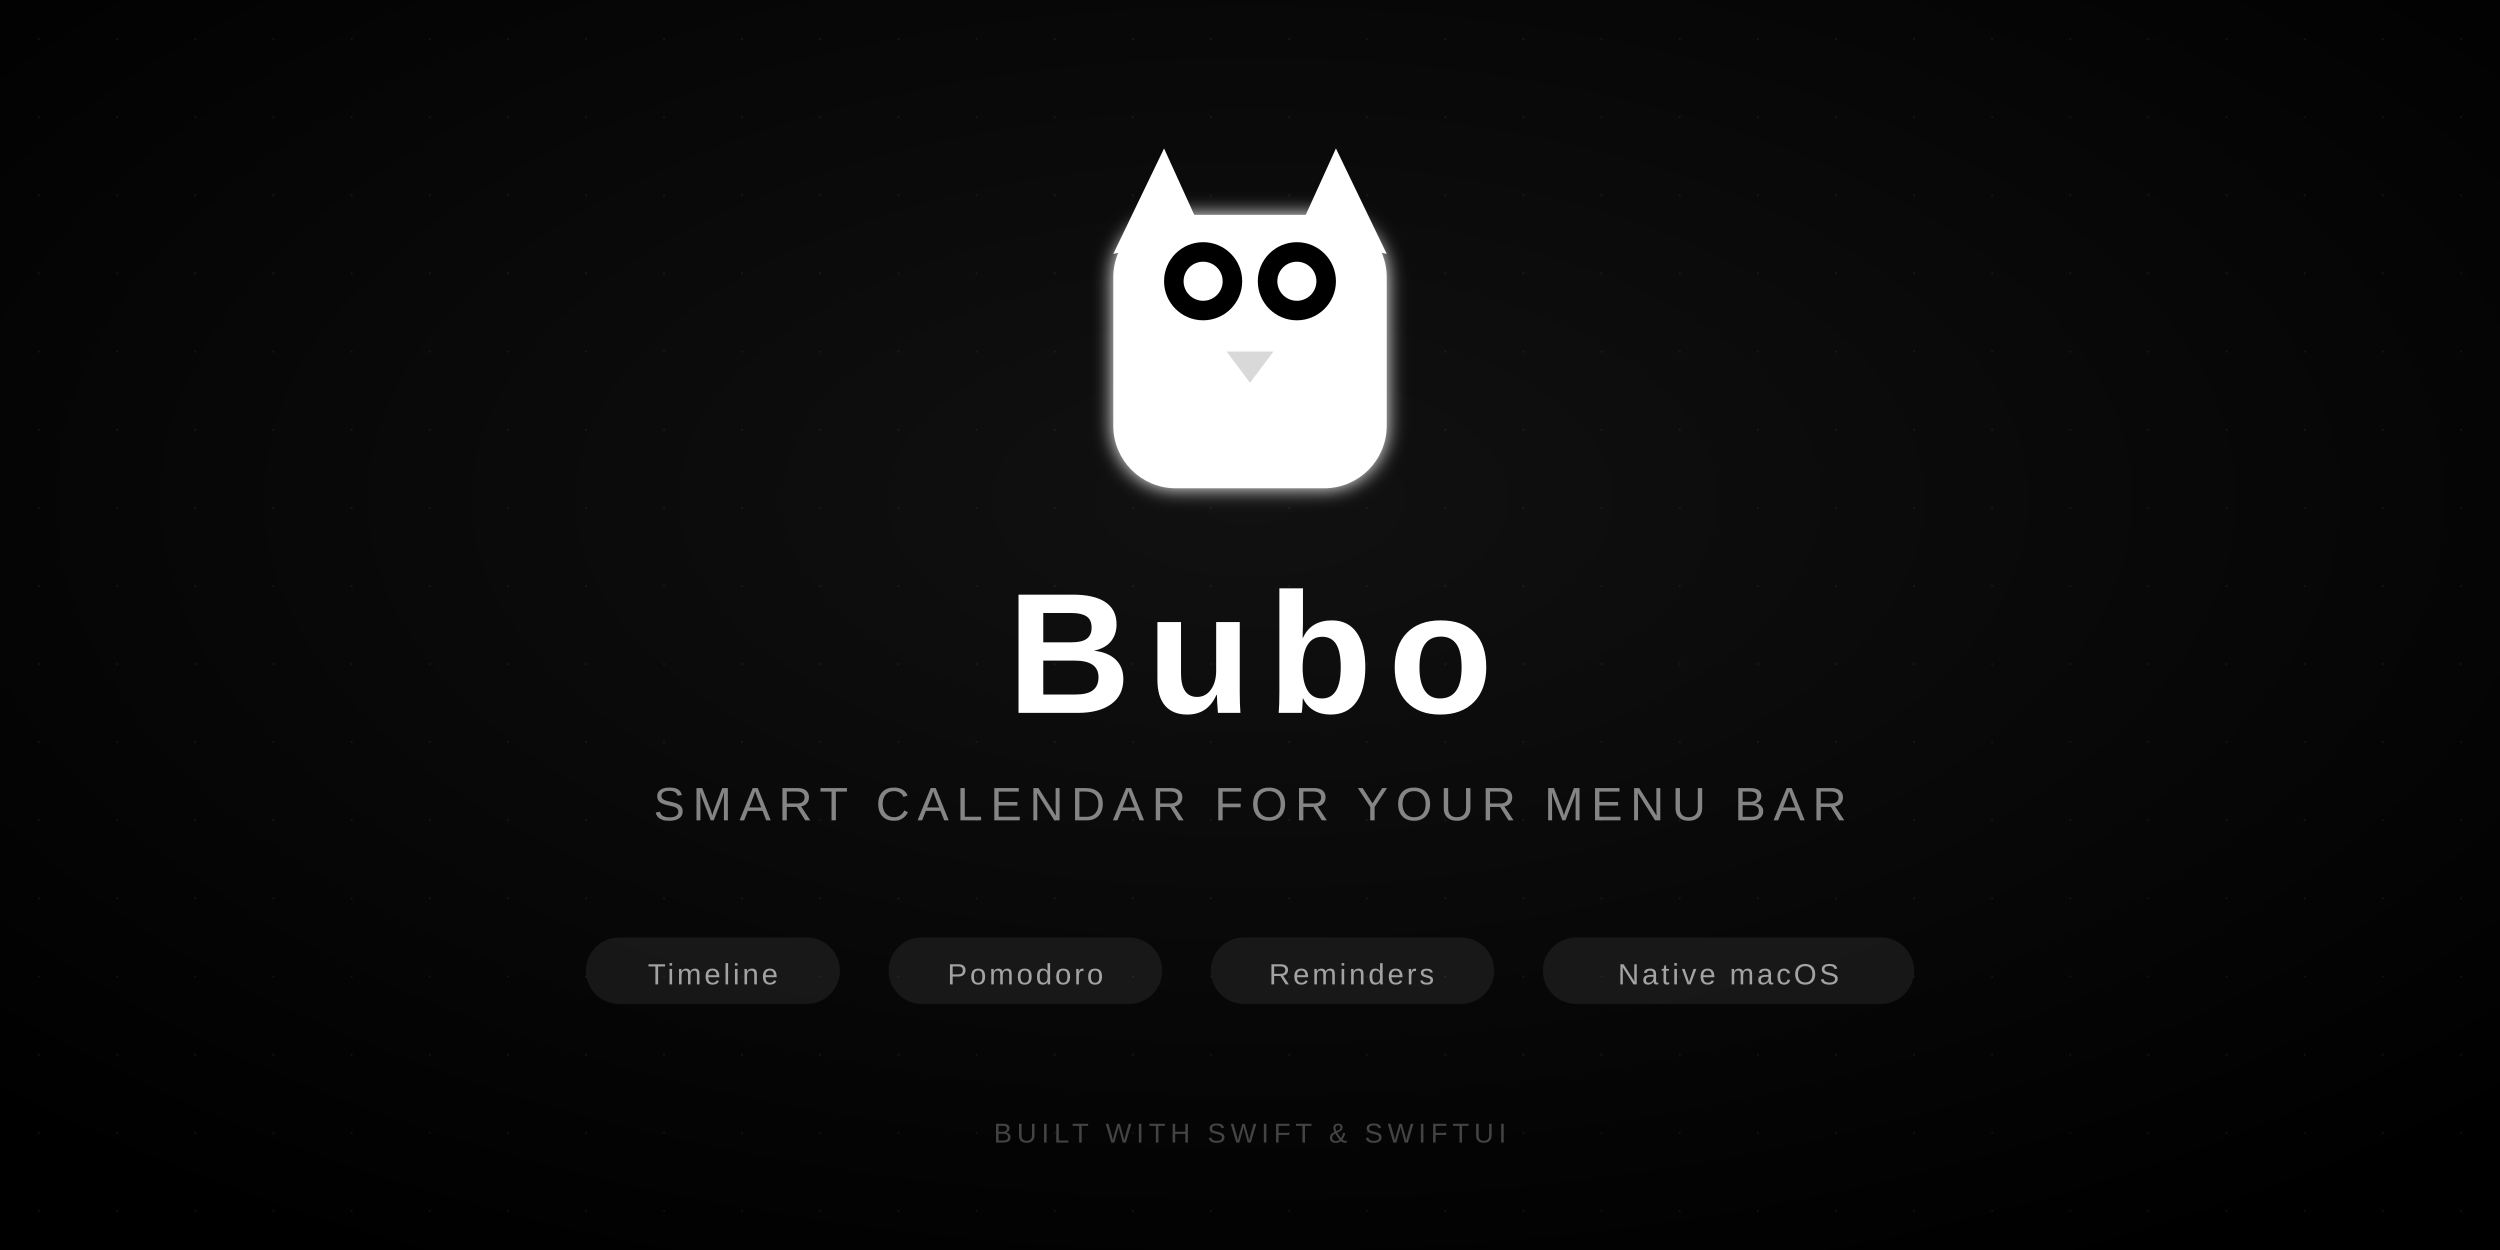
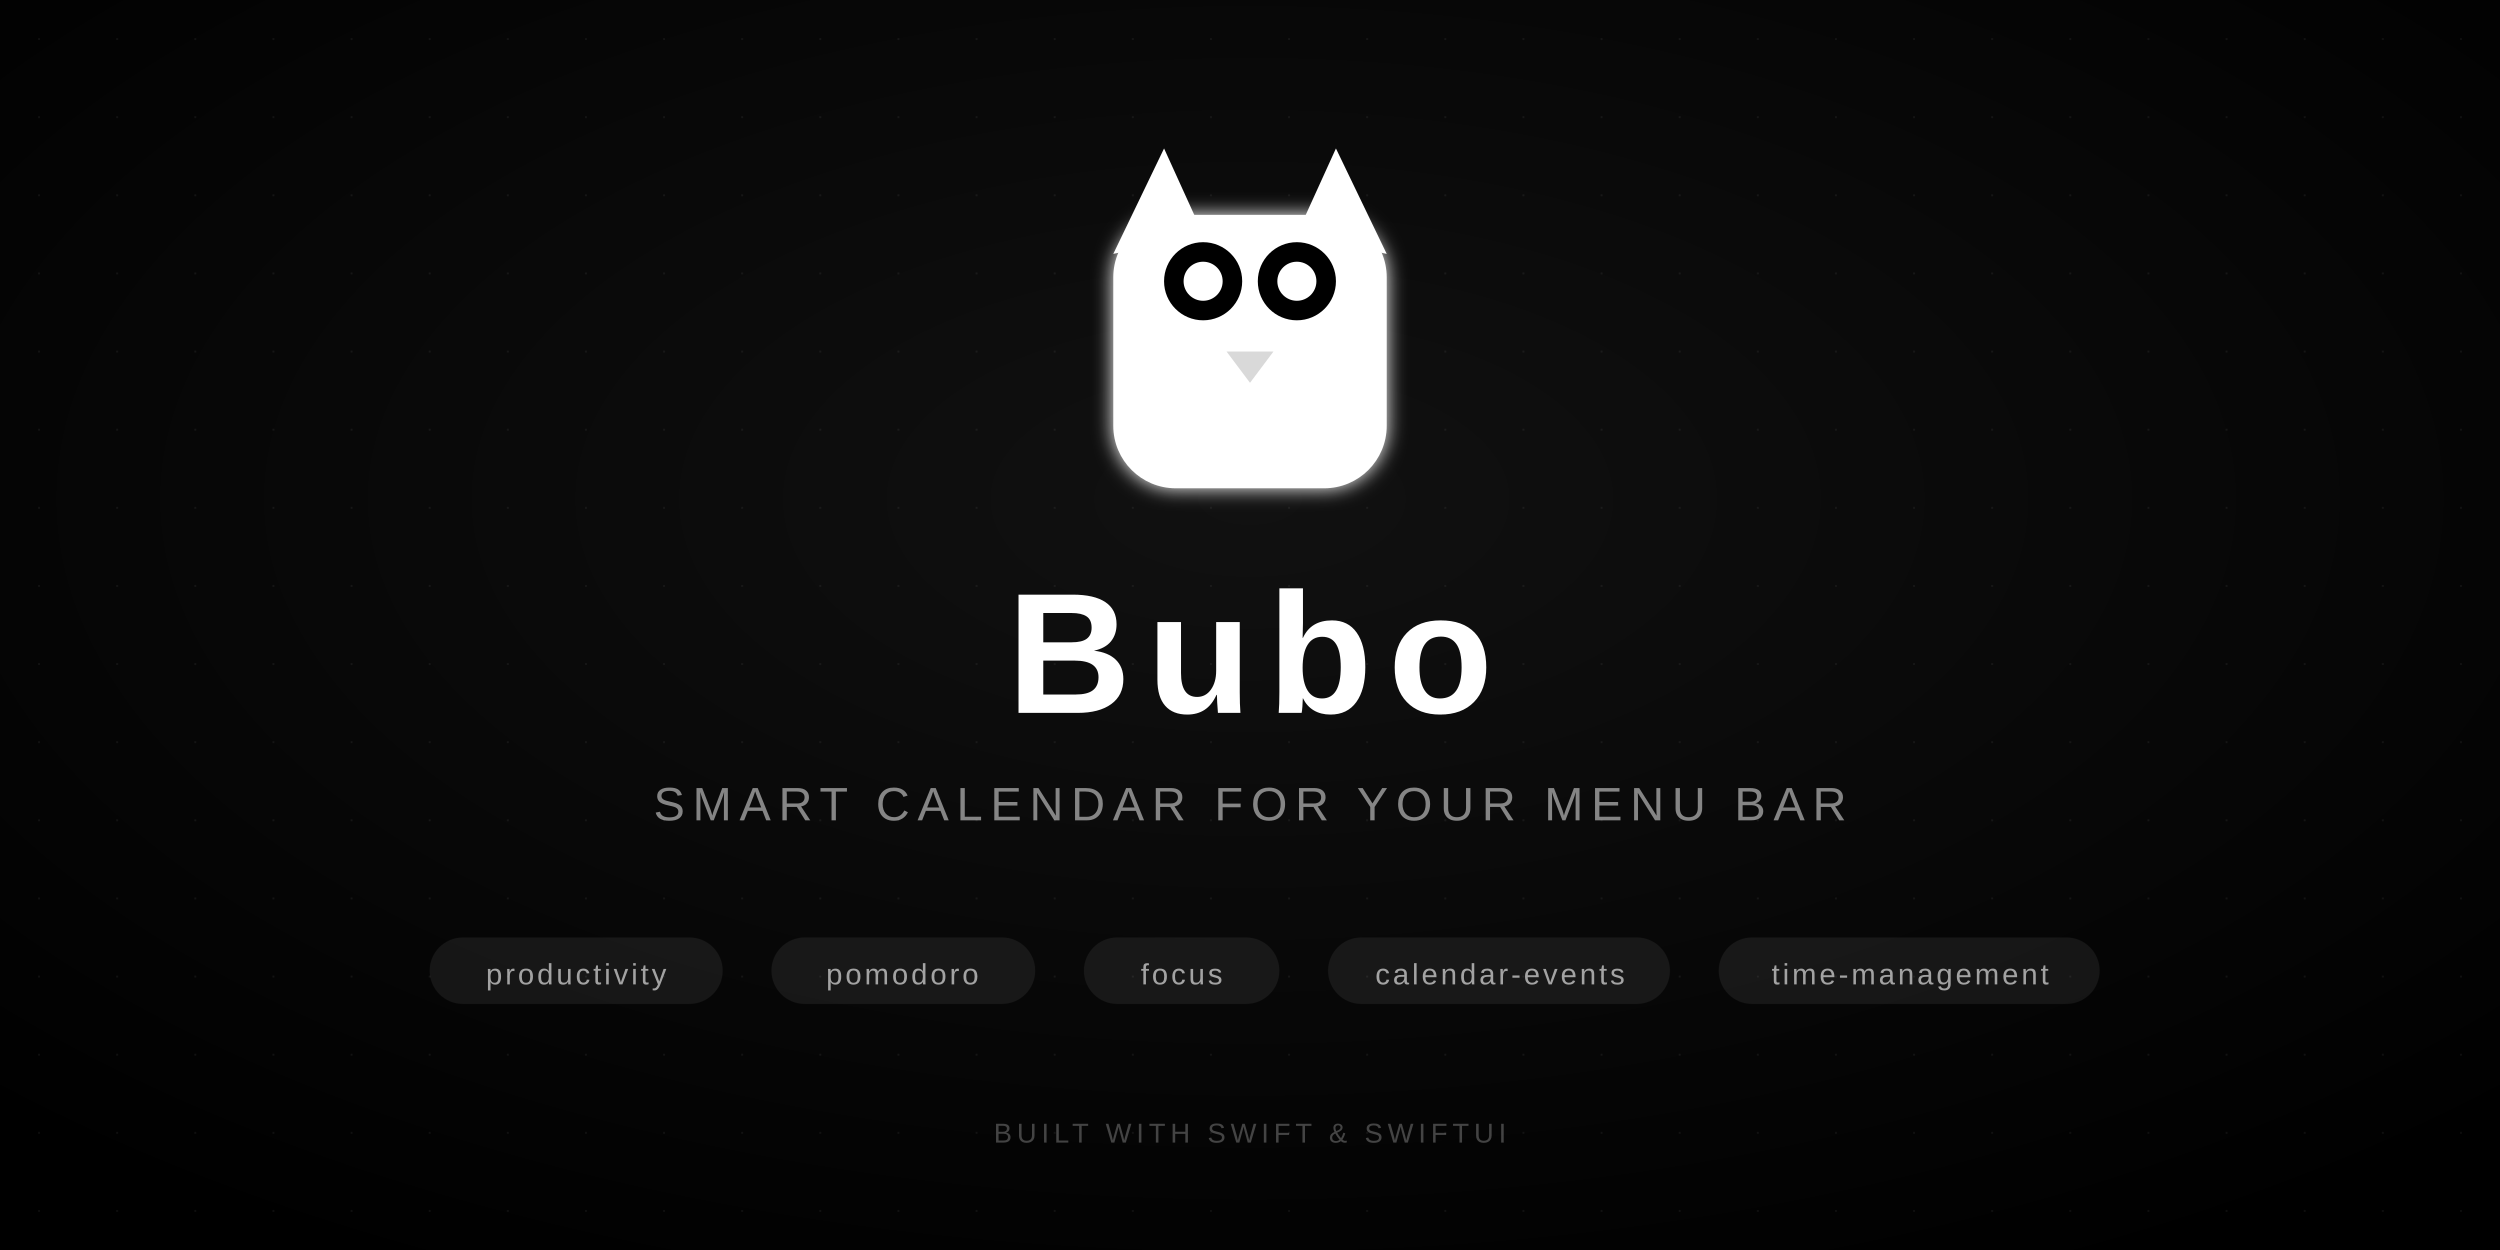
<svg xmlns="http://www.w3.org/2000/svg" width="1280" height="640" viewBox="0 0 1280 640">
  <defs>
    <radialGradient id="bg" cx="50%" cy="40%" r="70%">
      <stop offset="0%" stop-color="#111111" />
      <stop offset="100%" stop-color="#000000" />
    </radialGradient>
    <filter id="glow" x="-20%" y="-20%" width="140%" height="140%">
      <feGaussianBlur stdDeviation="2.5" result="blur" />
      <feMerge>
        <feMergeNode in="blur" />
        <feMergeNode in="SourceGraphic" />
      </feMerge>
    </filter>
    <pattern id="dots" x="0" y="0" width="40" height="40" patternUnits="userSpaceOnUse">
      <circle cx="20" cy="20" r="0.5" fill="#FFFFFF" opacity="0.07" />
    </pattern>
  </defs>
  <rect width="1280" height="640" fill="url(#bg)" />
  <rect width="1280" height="640" fill="url(#dots)" />
  <g transform="translate(540, 60) scale(2)">
    <rect x="15" y="25" width="70" height="70" rx="16" fill="#FFFFFF" filter="url(#glow)" />
    <polygon points="15,35 28,8 38,30" fill="#FFFFFF" />
    <polygon points="85,35 72,8 62,30" fill="#FFFFFF" />
    <circle cx="38" cy="42" r="10" fill="#000000" />
    <circle cx="62" cy="42" r="10" fill="#000000" />
    <circle cx="38" cy="42" r="5" fill="#FFFFFF" />
    <circle cx="62" cy="42" r="5" fill="#FFFFFF" />
    <polygon points="44,60 50,68 56,60" fill="#000000" opacity="0.15" />
  </g>
  <text x="640" y="365" text-anchor="middle" font-family="-apple-system, BlinkMacSystemFont, 'SF Pro Display', 'Helvetica Neue', Arial, sans-serif" font-size="88" font-weight="700" letter-spacing="8" fill="#FFFFFF">
    Bubo
  </text>
  <text x="640" y="420" text-anchor="middle" font-family="-apple-system, BlinkMacSystemFont, 'SF Pro Text', 'Helvetica Neue', Arial, sans-serif" font-size="24" font-weight="400" letter-spacing="4" fill="#FFFFFF" opacity="0.5">
    SMART CALENDAR FOR YOUR MENU BAR
  </text>
  <g transform="translate(640, 500)" text-anchor="middle" font-family="-apple-system, BlinkMacSystemFont, 'SF Pro Text', 'Helvetica Neue', Arial, sans-serif" font-size="15" font-weight="500" letter-spacing="1.5">
-     <rect x="-340" y="-20" width="130" height="34" rx="17" fill="#FFFFFF" opacity="0.07" stroke="#FFFFFF" stroke-opacity="0.1" stroke-width="0.5" />
-     <text x="-275" y="4" fill="#FFFFFF" opacity="0.6">Timeline</text>
-     <rect x="-185" y="-20" width="140" height="34" rx="17" fill="#FFFFFF" opacity="0.07" stroke="#FFFFFF" stroke-opacity="0.1" stroke-width="0.5" />
-     <text x="-115" y="4" fill="#FFFFFF" opacity="0.6">Pomodoro</text>
-     <rect x="-20" y="-20" width="145" height="34" rx="17" fill="#FFFFFF" opacity="0.07" stroke="#FFFFFF" stroke-opacity="0.1" stroke-width="0.5" />
-     <text x="52" y="4" fill="#FFFFFF" opacity="0.6">Reminders</text>
-     <rect x="150" y="-20" width="190" height="34" rx="17" fill="#FFFFFF" opacity="0.07" stroke="#FFFFFF" stroke-opacity="0.1" stroke-width="0.5" />
-     <text x="245" y="4" fill="#FFFFFF" opacity="0.6">Native macOS</text>
+     <rect x="-420" y="-20" width="150" height="34" rx="17" fill="#FFFFFF" opacity="0.07" stroke="#FFFFFF" stroke-opacity="0.1" stroke-width="0.5" />
+     <text x="-345" y="4" fill="#FFFFFF" opacity="0.6">productivity</text>
+     <rect x="-245" y="-20" width="135" height="34" rx="17" fill="#FFFFFF" opacity="0.07" stroke="#FFFFFF" stroke-opacity="0.1" stroke-width="0.5" />
+     <text x="-178" y="4" fill="#FFFFFF" opacity="0.6">pomodoro</text>
+     <rect x="-85" y="-20" width="100" height="34" rx="17" fill="#FFFFFF" opacity="0.07" stroke="#FFFFFF" stroke-opacity="0.1" stroke-width="0.5" />
+     <text x="-35" y="4" fill="#FFFFFF" opacity="0.6">focus</text>
+     <rect x="40" y="-20" width="175" height="34" rx="17" fill="#FFFFFF" opacity="0.07" stroke="#FFFFFF" stroke-opacity="0.1" stroke-width="0.5" />
+     <text x="128" y="4" fill="#FFFFFF" opacity="0.6">calendar-events</text>
+     <rect x="240" y="-20" width="195" height="34" rx="17" fill="#FFFFFF" opacity="0.07" stroke="#FFFFFF" stroke-opacity="0.1" stroke-width="0.5" />
+     <text x="338" y="4" fill="#FFFFFF" opacity="0.6">time-management</text>
  </g>
  <text x="640" y="585" text-anchor="middle" font-family="-apple-system, BlinkMacSystemFont, 'SF Pro Text', 'Helvetica Neue', Arial, sans-serif" font-size="14" font-weight="400" letter-spacing="2.5" fill="#FFFFFF" opacity="0.25">
    BUILT WITH SWIFT &amp; SWIFTUI
  </text>
</svg>
